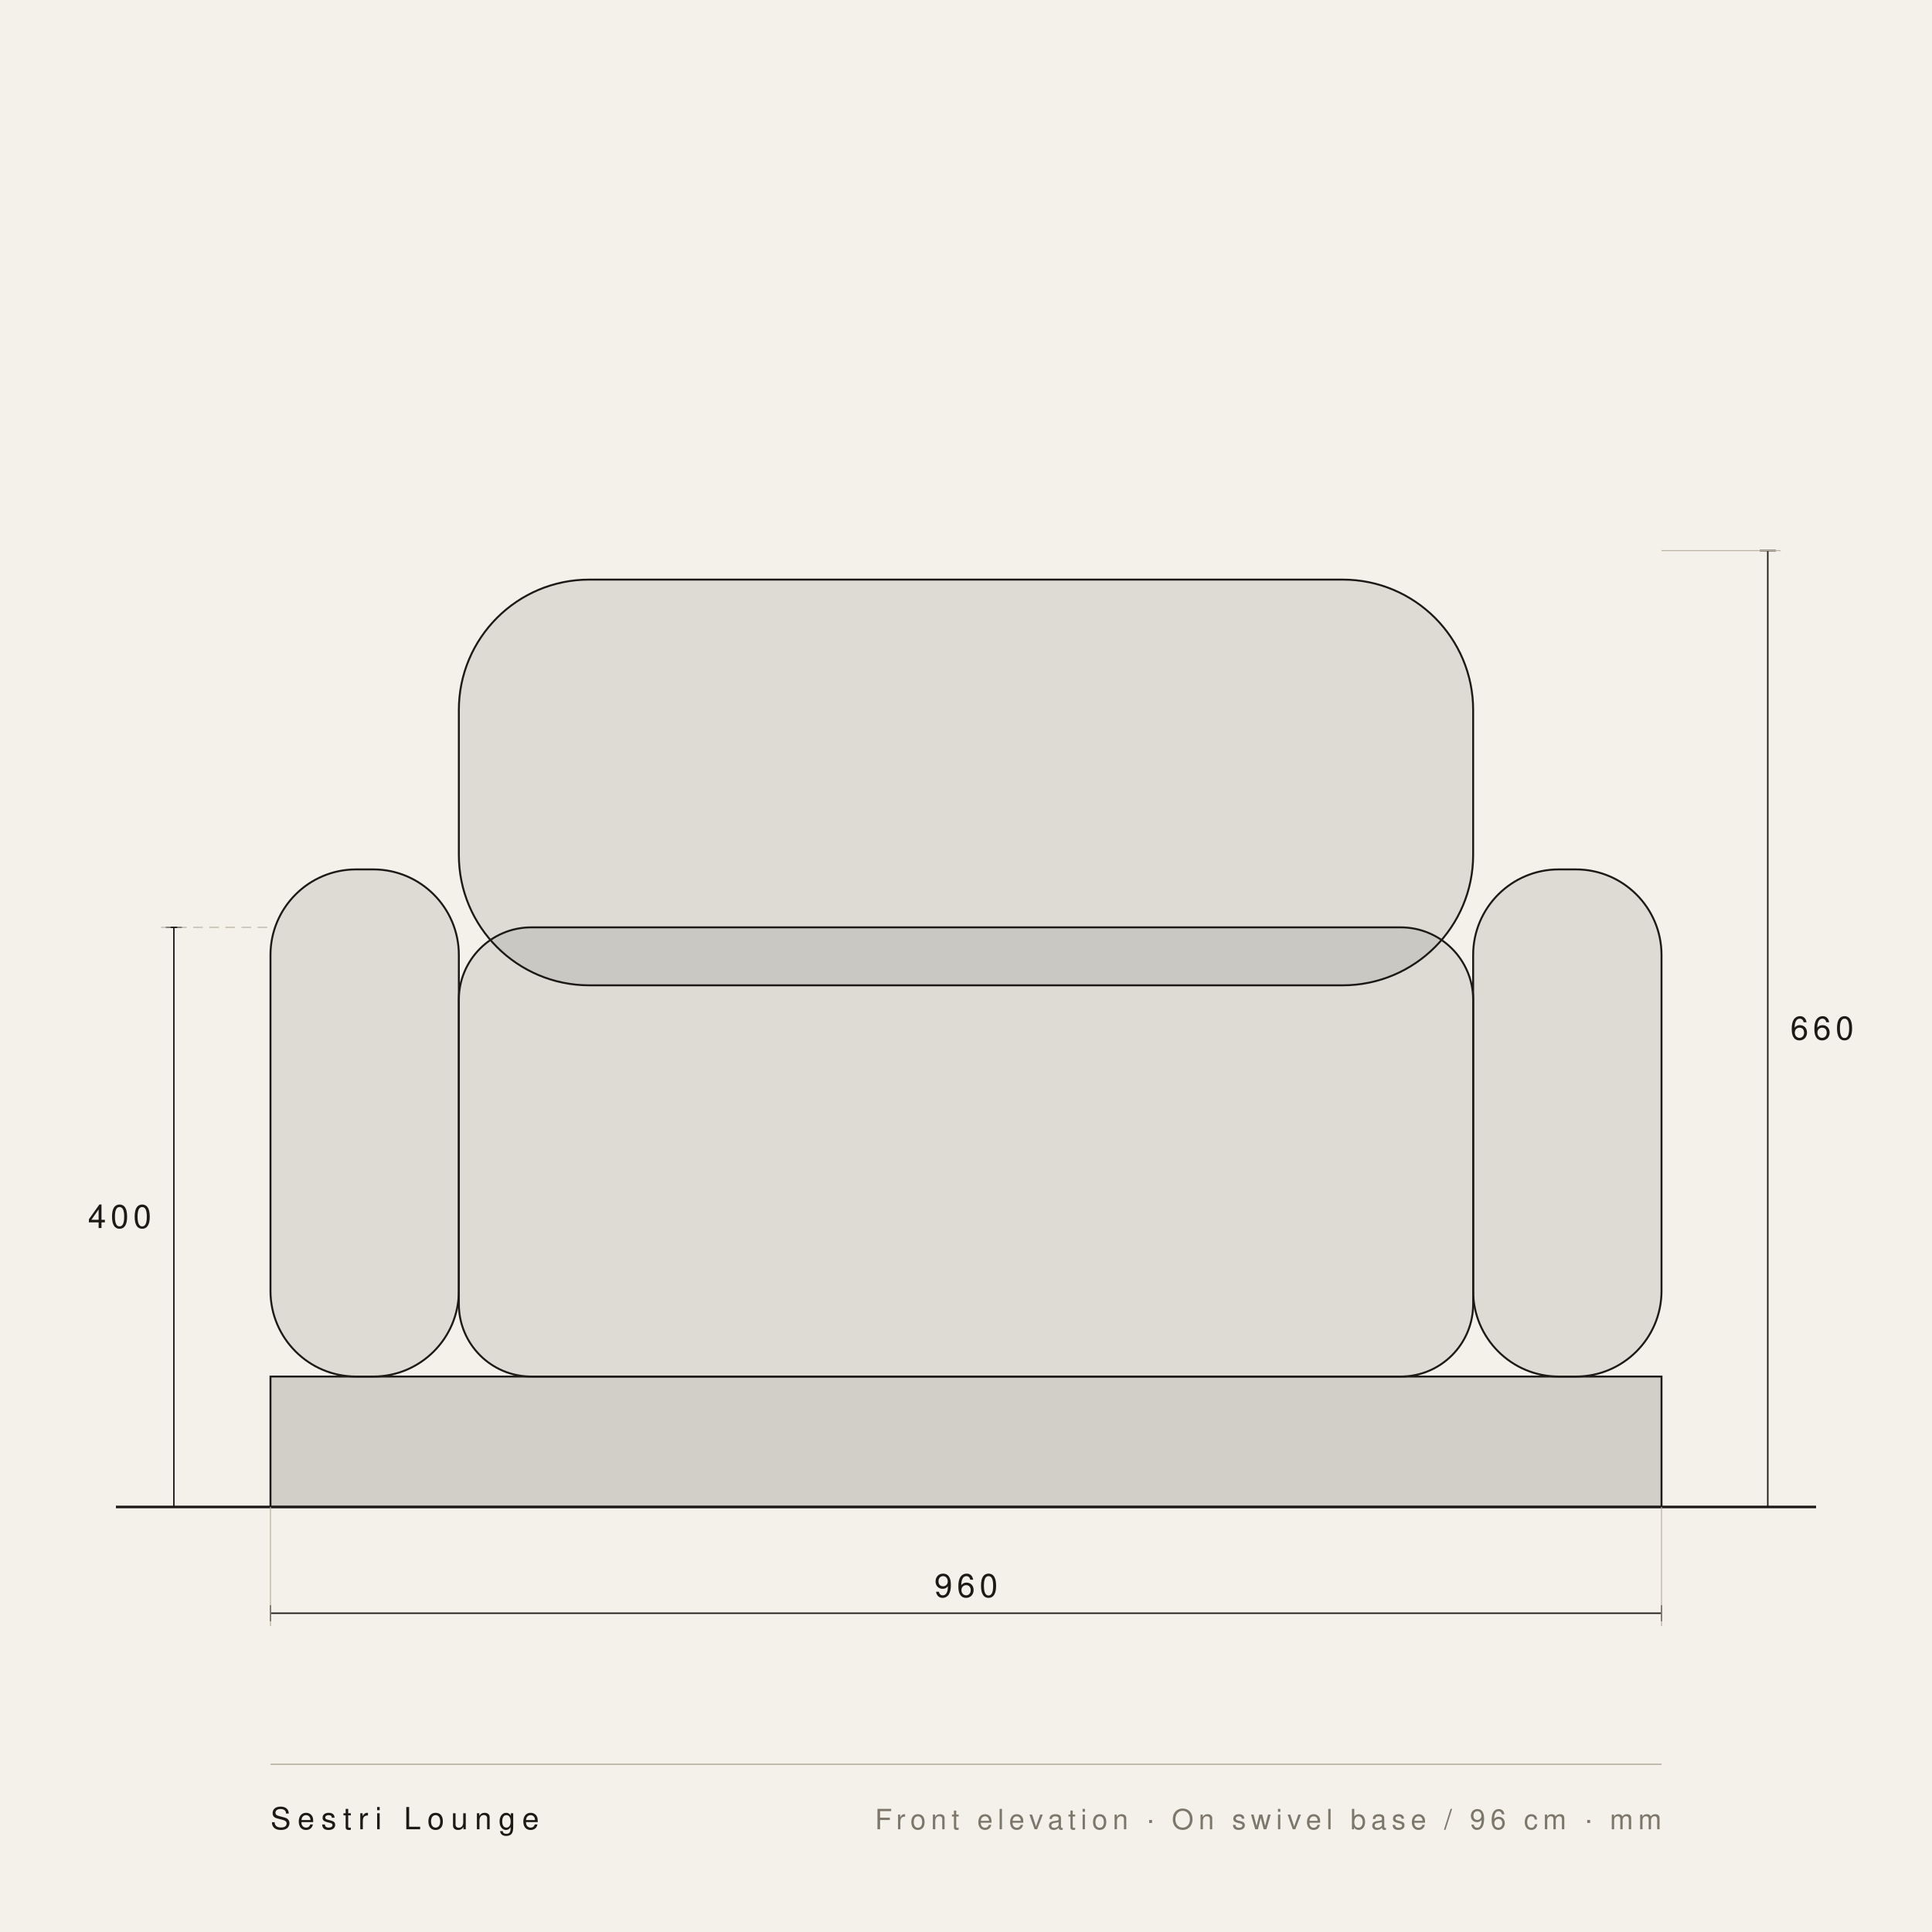
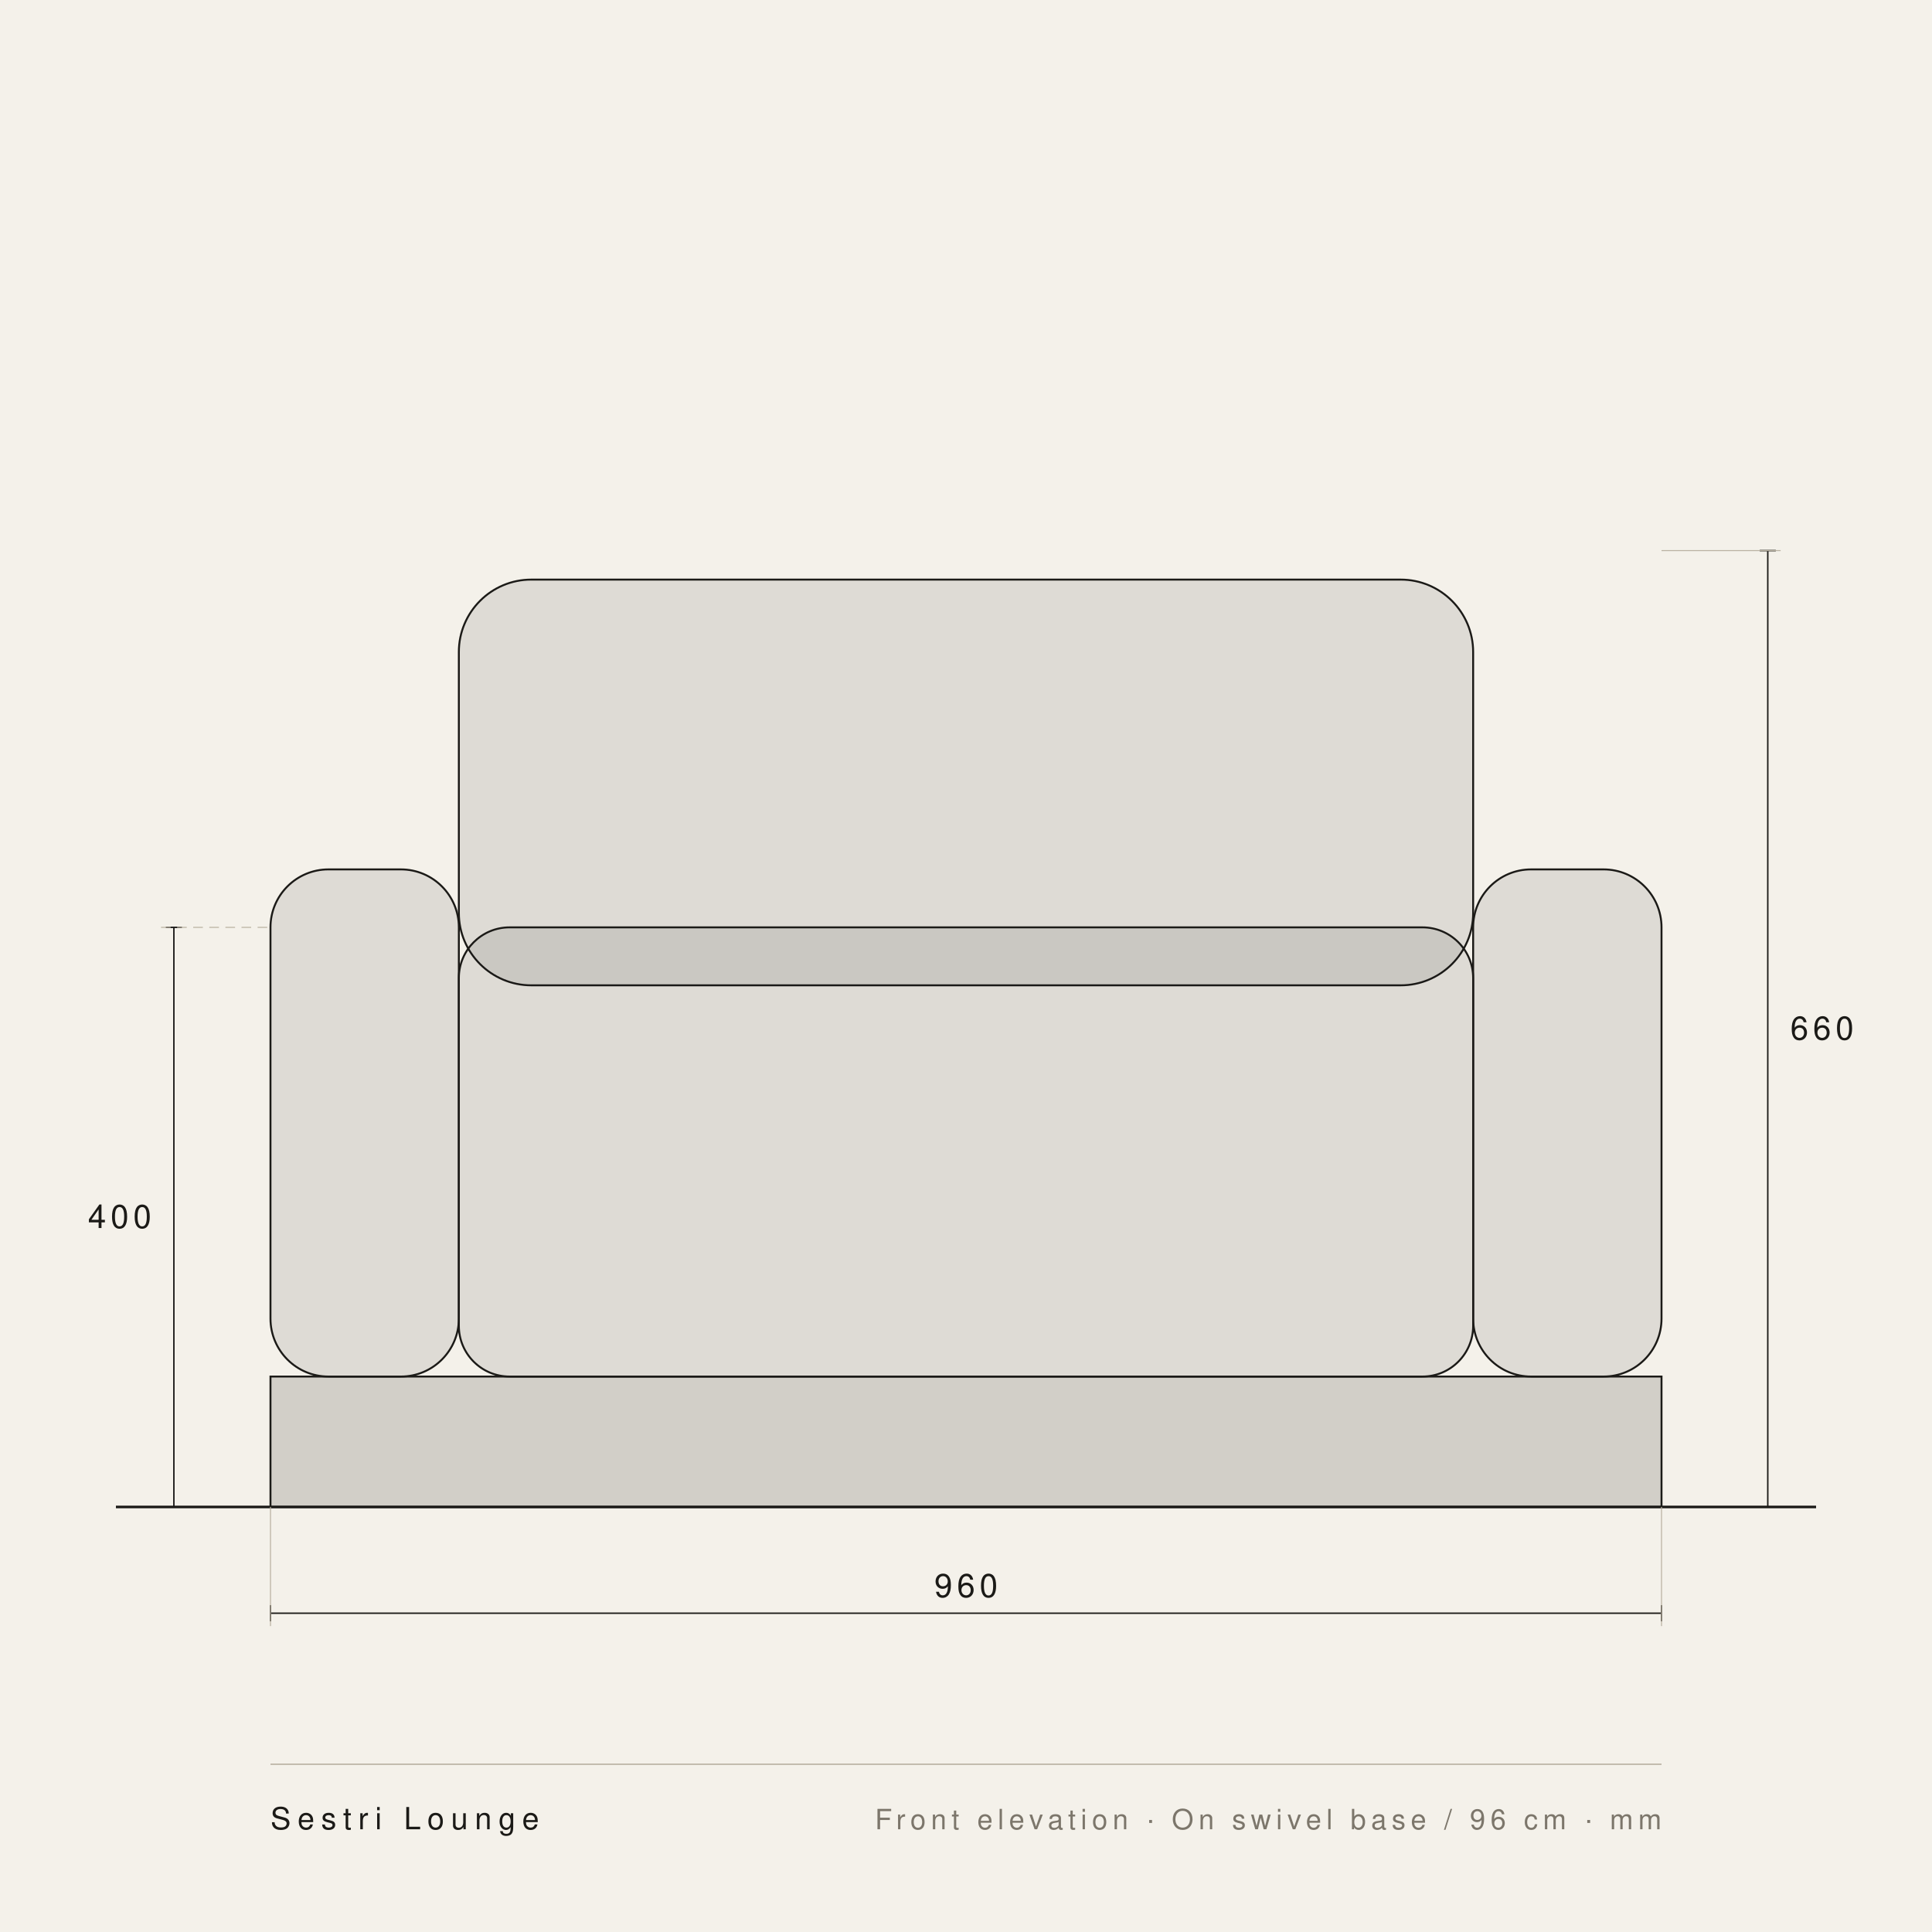
<svg xmlns="http://www.w3.org/2000/svg" width="1200" height="1200" viewBox="0 0 1200 1200" role="img" aria-label="Scale elevation drawing of the Sestri Lounge">
  <style>
    .dim{font-family:Jost,'Helvetica Neue',Helvetica,Arial,sans-serif;font-size:20.2px;letter-spacing:0.14em;fill:#1b1a17}
    .lbl{font-family:Jost,'Helvetica Neue',Helvetica,Arial,sans-serif;font-size:19.0px;letter-spacing:0.22em;text-transform:uppercase;fill:#1b1a17}
    .lblq{font-family:Jost,'Helvetica Neue',Helvetica,Arial,sans-serif;font-size:17.4px;letter-spacing:0.18em;text-transform:uppercase;fill:#7c766b}
  </style>
  <rect width="1200" height="1200" fill="#f4f1ea" />
  <line x1="72.0" y1="936.0" x2="1128.0" y2="936.0" stroke="#1b1a17" stroke-width="1.6" />
  <rect x="168.0" y="855.0" width="864.0" height="81.0" fill="#1b1a17" fill-opacity="0.16" stroke="#1b1a17" stroke-width="1.2" />
-   <rect x="285.0" y="360.0" width="630.0" height="252.0" rx="81.0" fill="#1b1a17" fill-opacity="0.1" stroke="#1b1a17" stroke-width="1.2" />
-   <rect x="285.0" y="576.0" width="630.0" height="279.0" rx="45.0" fill="#1b1a17" fill-opacity="0.1" stroke="#1b1a17" stroke-width="1.2" />
-   <rect x="168.0" y="540.0" width="117.0" height="315.0" rx="53.2" fill="#1b1a17" fill-opacity="0.1" stroke="#1b1a17" stroke-width="1.2" />
-   <rect x="915.0" y="540.0" width="117.0" height="315.0" rx="53.2" fill="#1b1a17" fill-opacity="0.1" stroke="#1b1a17" stroke-width="1.2" />
+   <rect x="285.0" y="360.0" width="630.0" height="252.0" rx="45.0" fill="#1b1a17" fill-opacity="0.1" stroke="#1b1a17" stroke-width="1.2" />
+   <rect x="285.0" y="576.0" width="630.0" height="279.0" rx="31.5" fill="#1b1a17" fill-opacity="0.1" stroke="#1b1a17" stroke-width="1.2" />
+   <rect x="168.0" y="540.0" width="117.0" height="315.0" rx="36.0" fill="#1b1a17" fill-opacity="0.1" stroke="#1b1a17" stroke-width="1.2" />
+   <rect x="915.0" y="540.0" width="117.0" height="315.0" rx="36.0" fill="#1b1a17" fill-opacity="0.1" stroke="#1b1a17" stroke-width="1.2" />
  <line x1="168" y1="1002" x2="1032" y2="1002" stroke="#1b1a17" stroke-width="0.9" />
  <line x1="168.0" y1="997.0" x2="168.0" y2="1007.0" stroke="#1b1a17" stroke-width="0.9" />
  <line x1="1032.0" y1="997.0" x2="1032.0" y2="1007.0" stroke="#1b1a17" stroke-width="0.9" />
  <line x1="168" y1="936" x2="168" y2="1010" stroke="#b9b1a1" stroke-width="0.6" />
  <line x1="1032" y1="936" x2="1032" y2="1010" stroke="#b9b1a1" stroke-width="0.6" />
  <text x="600.0" y="992.0" class="dim" text-anchor="middle">960</text>
  <line x1="1098" y1="936" x2="1098" y2="342" stroke="#1b1a17" stroke-width="0.9" />
  <line x1="1093.0" y1="936.0" x2="1103.0" y2="936.0" stroke="#1b1a17" stroke-width="0.9" />
  <line x1="1093.0" y1="342.0" x2="1103.0" y2="342.0" stroke="#1b1a17" stroke-width="0.9" />
  <line x1="1032" y1="342" x2="1106" y2="342" stroke="#b9b1a1" stroke-width="0.6" />
  <text x="1112.0" y="639.0" class="dim" text-anchor="start" dominant-baseline="middle">660</text>
  <line x1="108.0" y1="576.0" x2="108.0" y2="936.0" stroke="#1b1a17" stroke-width="0.9" />
  <line x1="103.0" y1="576.0" x2="113.0" y2="576.0" stroke="#1b1a17" stroke-width="0.9" />
  <line x1="103.0" y1="936.0" x2="113.0" y2="936.0" stroke="#1b1a17" stroke-width="0.9" />
  <line x1="100.0" y1="576.0" x2="168.0" y2="576.0" stroke="#b9b1a1" stroke-width="0.6" stroke-dasharray="6 4" />
  <text x="94.0" y="756.0" class="dim" text-anchor="end" dominant-baseline="middle">400</text>
  <g>
    <line x1="168.0" y1="1095.8" x2="1032.0" y2="1095.8" stroke="#b9b1a1" stroke-width="0.8" />
    <text x="168.0" y="1136.2" class="lbl">Sestri Lounge</text>
    <text x="1032.0" y="1136.2" class="lblq" text-anchor="end">Front elevation · On swivel base / 96 cm · mm</text>
  </g>
</svg>
